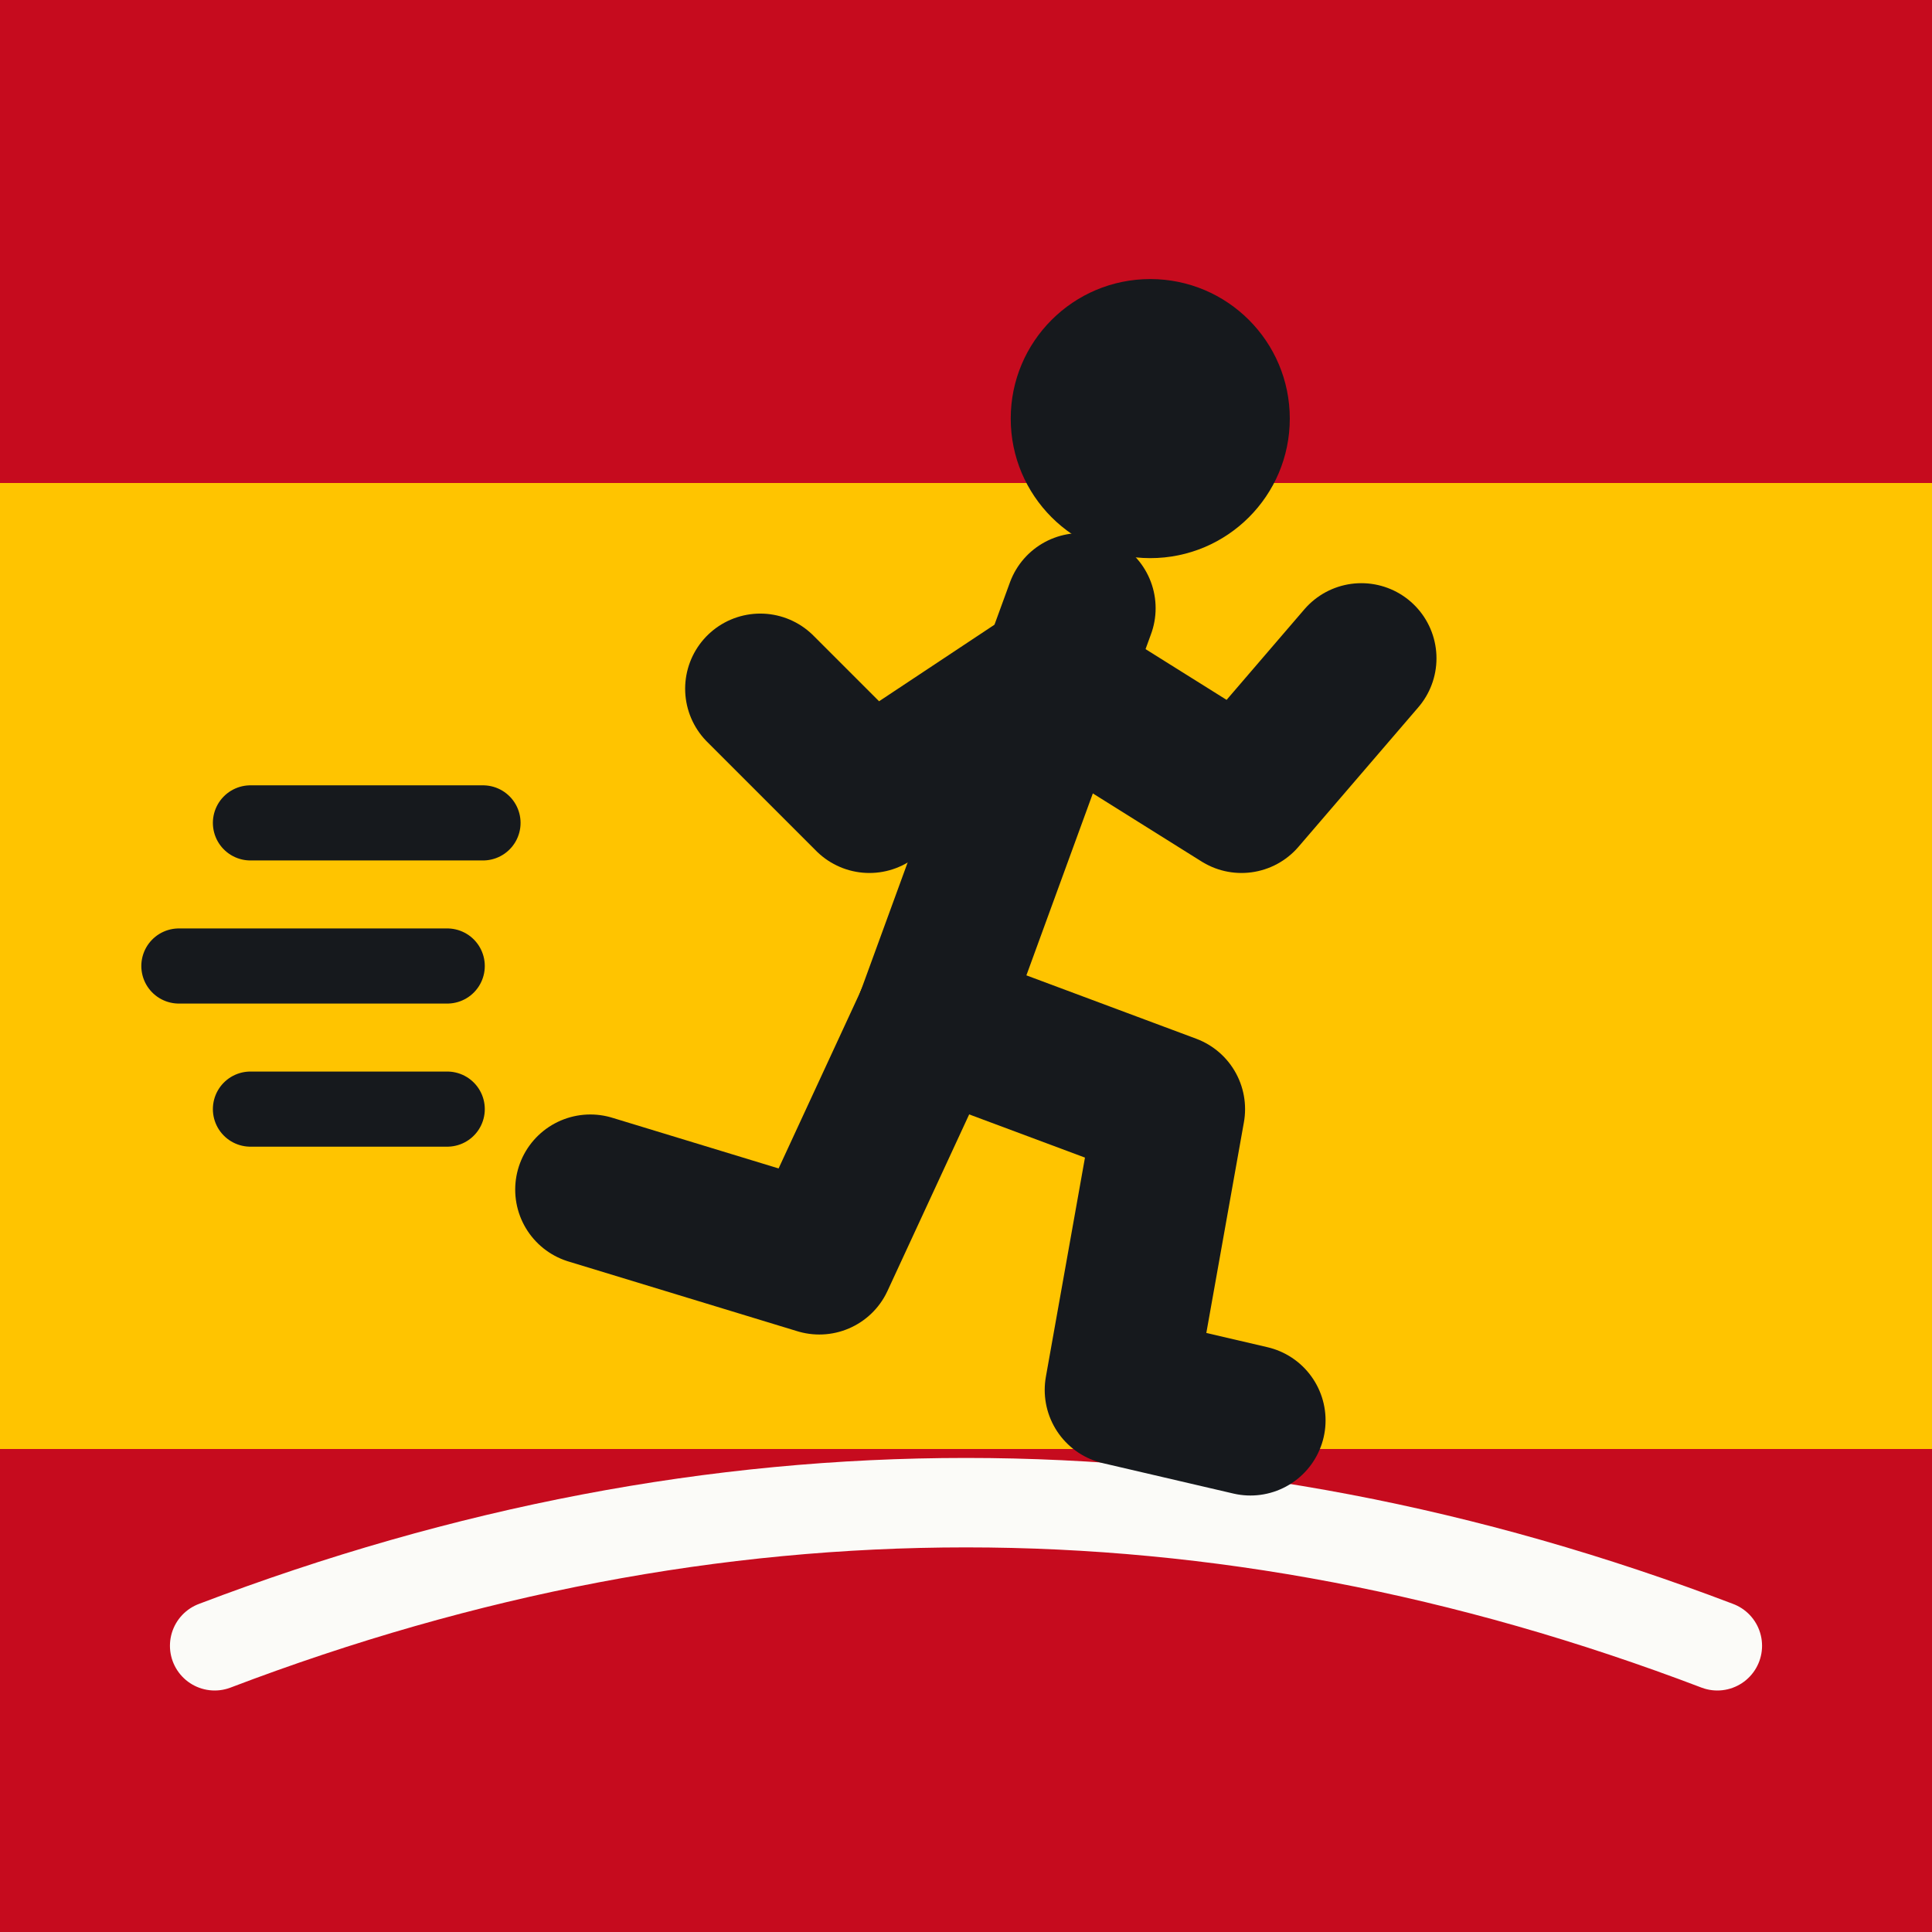
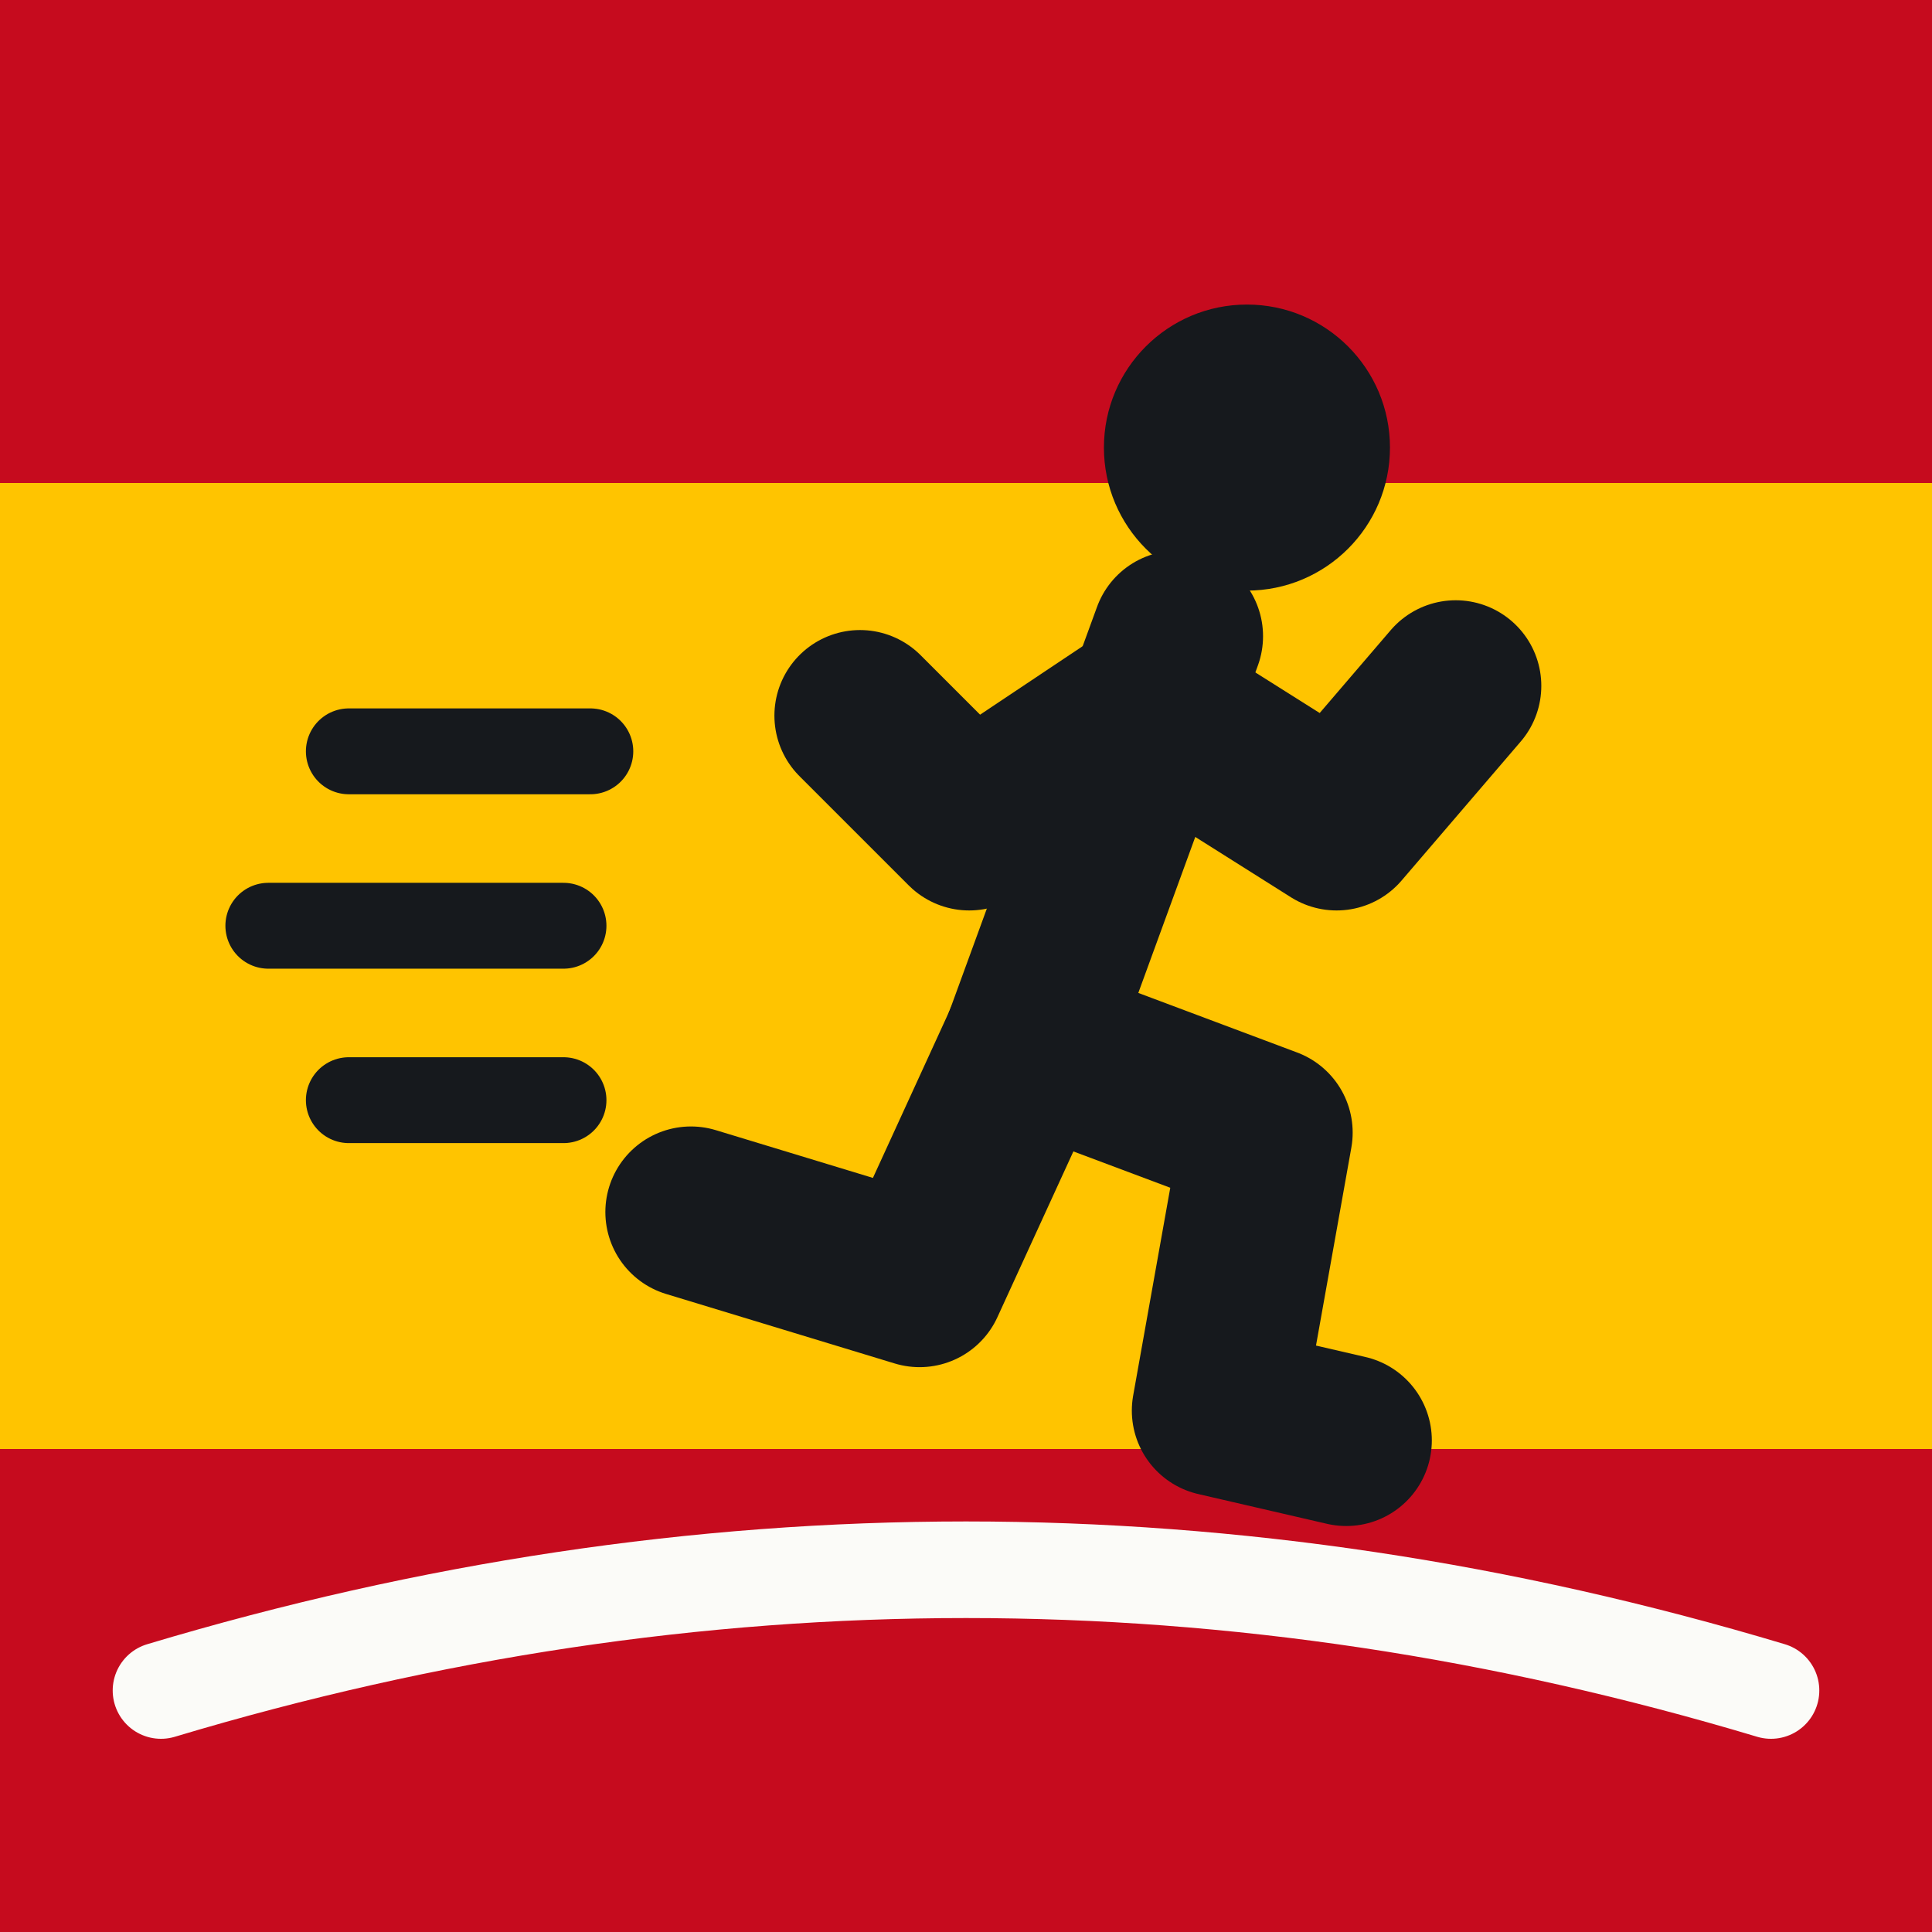
- <svg xmlns="http://www.w3.org/2000/svg" viewBox="0 0 108 108">
+ <svg xmlns="http://www.w3.org/2000/svg" viewBox="18 18 72 72">
  <rect width="108" height="108" fill="#C60B1E" />
-   <rect y="27" width="108" height="54" fill="#FFC400" />
-   <path d="M14 46h13M10 54h15M14 62h11" stroke="#16191D" stroke-width="4.2" stroke-linecap="round" />
-   <path d="M12 92 Q54 76 96 92" stroke="#FBFBF8" stroke-width="5" fill="none" stroke-linecap="round" />
-   <polyline points="58.7,37.9 69.4,44.6 76.1,36.8" fill="none" stroke="#16191D" stroke-width="8.4" stroke-linecap="round" stroke-linejoin="round" />
-   <polyline points="58.7,37.9 48.6,44.6 42.5,38.5" fill="none" stroke="#16191D" stroke-width="8.4" stroke-linecap="round" stroke-linejoin="round" />
-   <polyline points="60.4,34.0 52.0,57.0" fill="none" stroke="#16191D" stroke-width="8.4" stroke-linecap="round" stroke-linejoin="round" />
-   <polyline points="52.0,57.0 65.4,62.0 62.6,77.7 69.9,79.4" fill="none" stroke="#16191D" stroke-width="8.4" stroke-linecap="round" stroke-linejoin="round" />
-   <polyline points="52.0,57.0 45.8,70.4 33.0,66.5" fill="none" stroke="#16191D" stroke-width="8.4" stroke-linecap="round" stroke-linejoin="round" />
-   <circle cx="64.3" cy="23.4" r="7.8" fill="#16191D" />
+   <rect y="36" width="108" height="36" fill="#FFC400" />
+   <path d="M24 81 Q54 72 84 81" stroke="#FBFBF8" stroke-width="3.6" fill="none" stroke-linecap="round" />
+   <path d="M31,46h9M28,52.5h11M31,59h8" stroke="#16191D" stroke-width="3.2" stroke-linecap="round" fill="none" />
+   <path d="M60.77,44.3 L67.81,48.74 L72.25,43.56" stroke="#16191D" stroke-width="6.38" stroke-linecap="round" stroke-linejoin="round" fill="none" />
+   <path d="M60.77,44.3 L54.12,48.74 L50.05,44.67" stroke="#16191D" stroke-width="6.38" stroke-linecap="round" stroke-linejoin="round" fill="none" />
+   <path d="M61.88,41.71 L56.34,56.88" stroke="#16191D" stroke-width="6.38" stroke-linecap="round" stroke-linejoin="round" fill="none" />
+   <path d="M56.34,56.88 L65.22,60.21 L63.37,70.57 L68.17,71.68" stroke="#16191D" stroke-width="6.38" stroke-linecap="round" stroke-linejoin="round" fill="none" />
+   <path d="M56.34,56.88 L52.27,65.76 L43.75,63.17" stroke="#16191D" stroke-width="6.38" stroke-linecap="round" stroke-linejoin="round" fill="none" />
+   <circle cx="64.47" cy="34.68" r="5.33" fill="#16191D" />
</svg>
